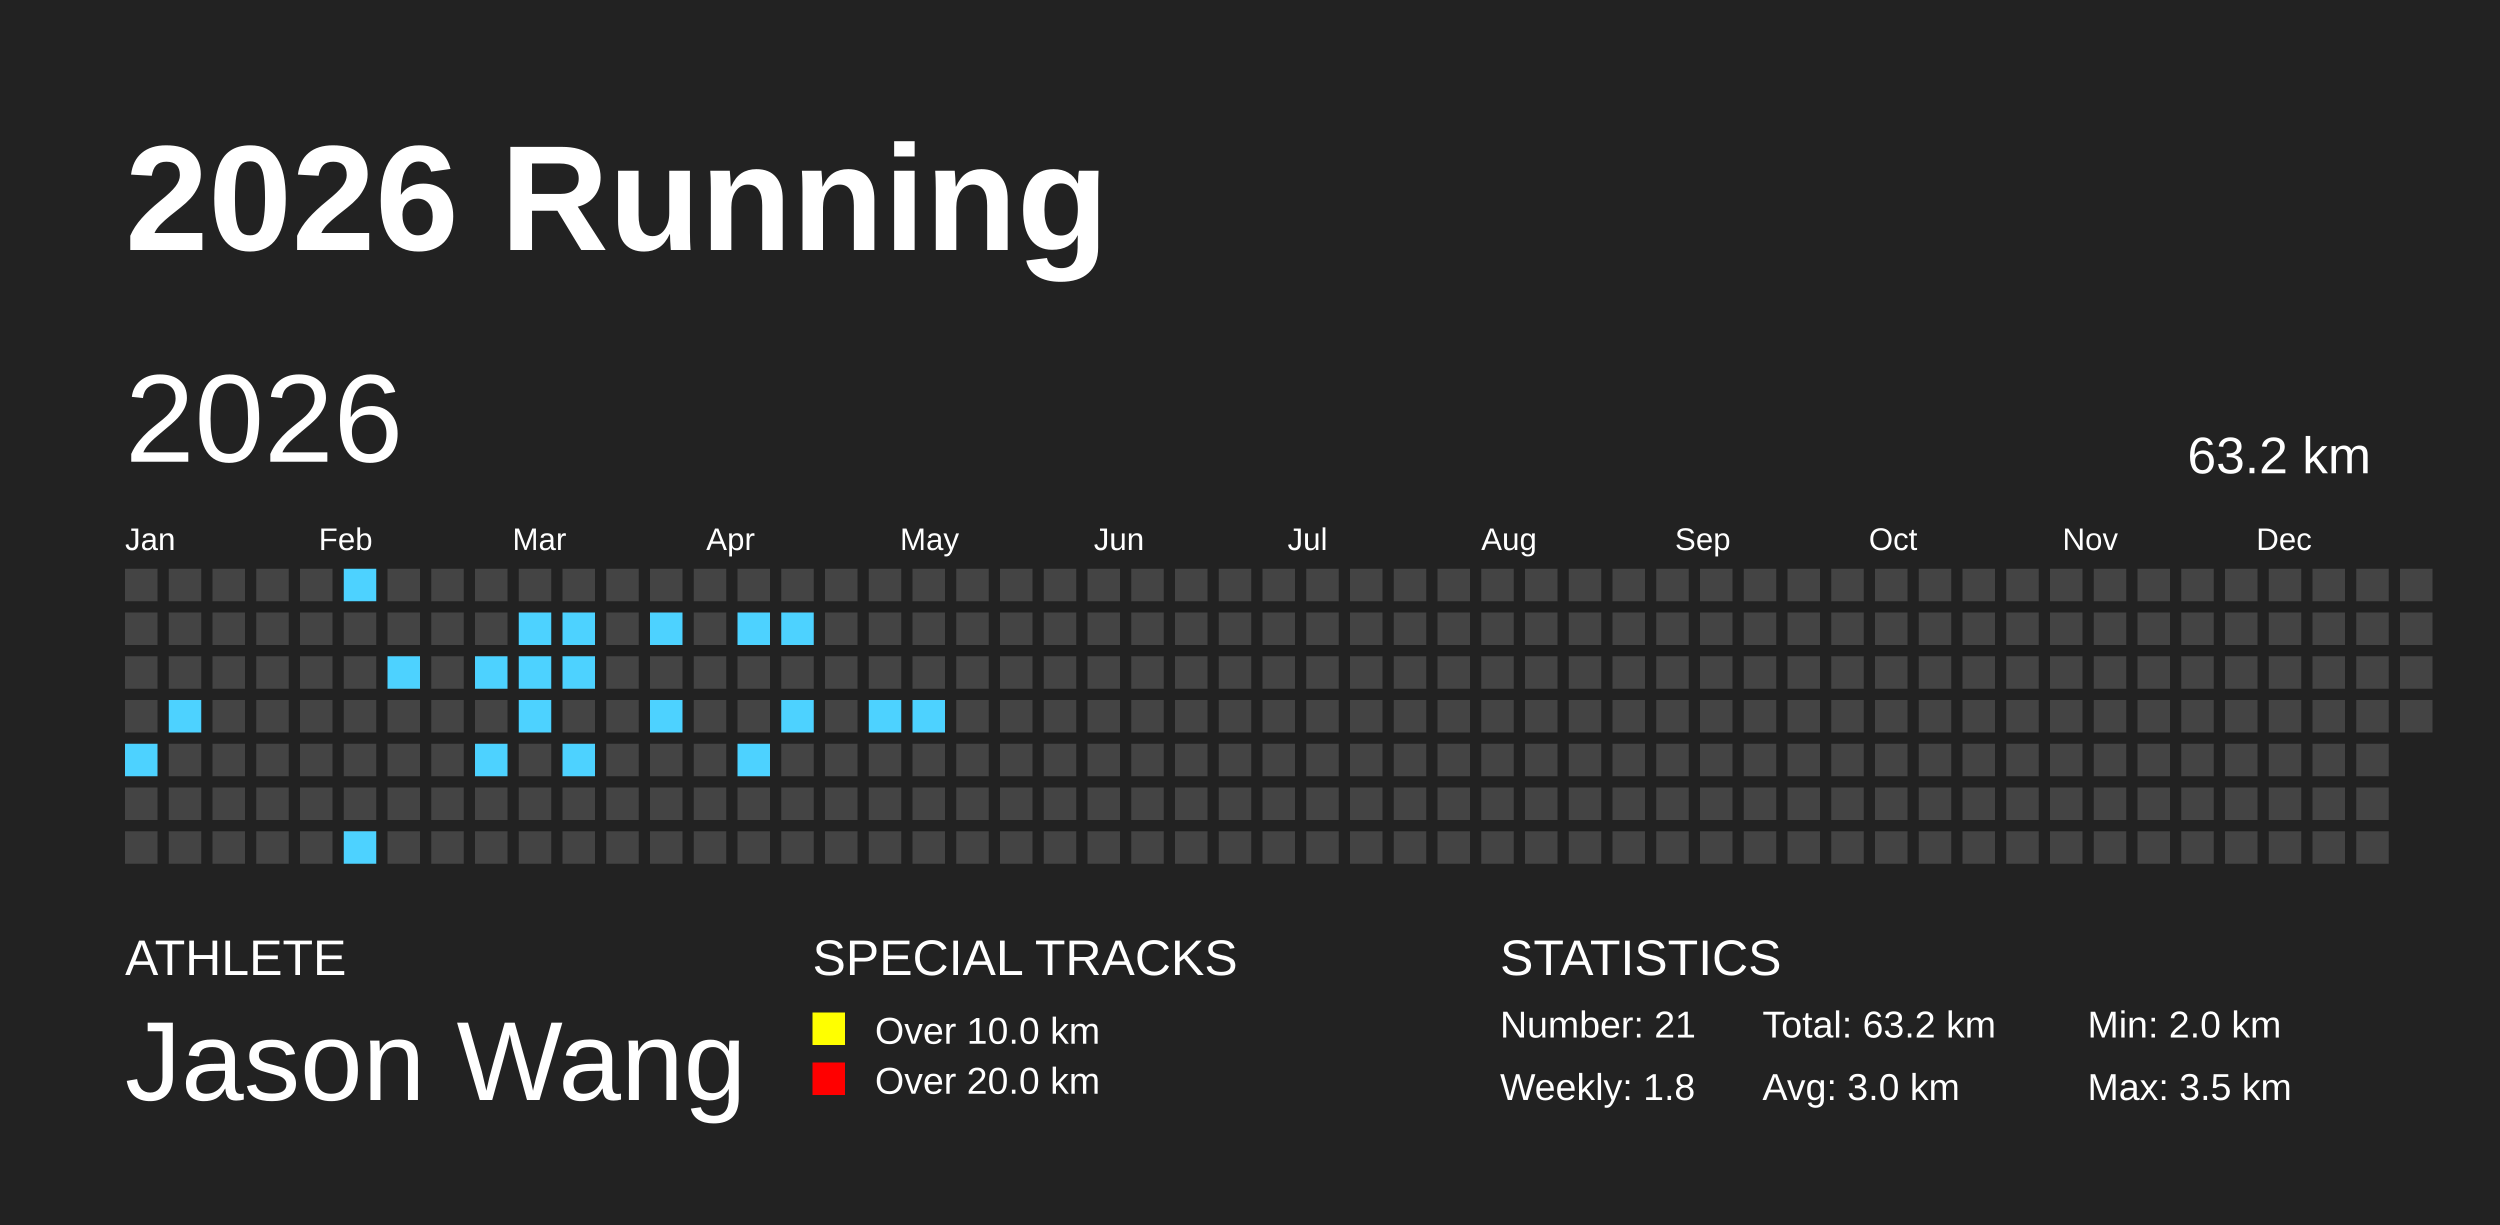
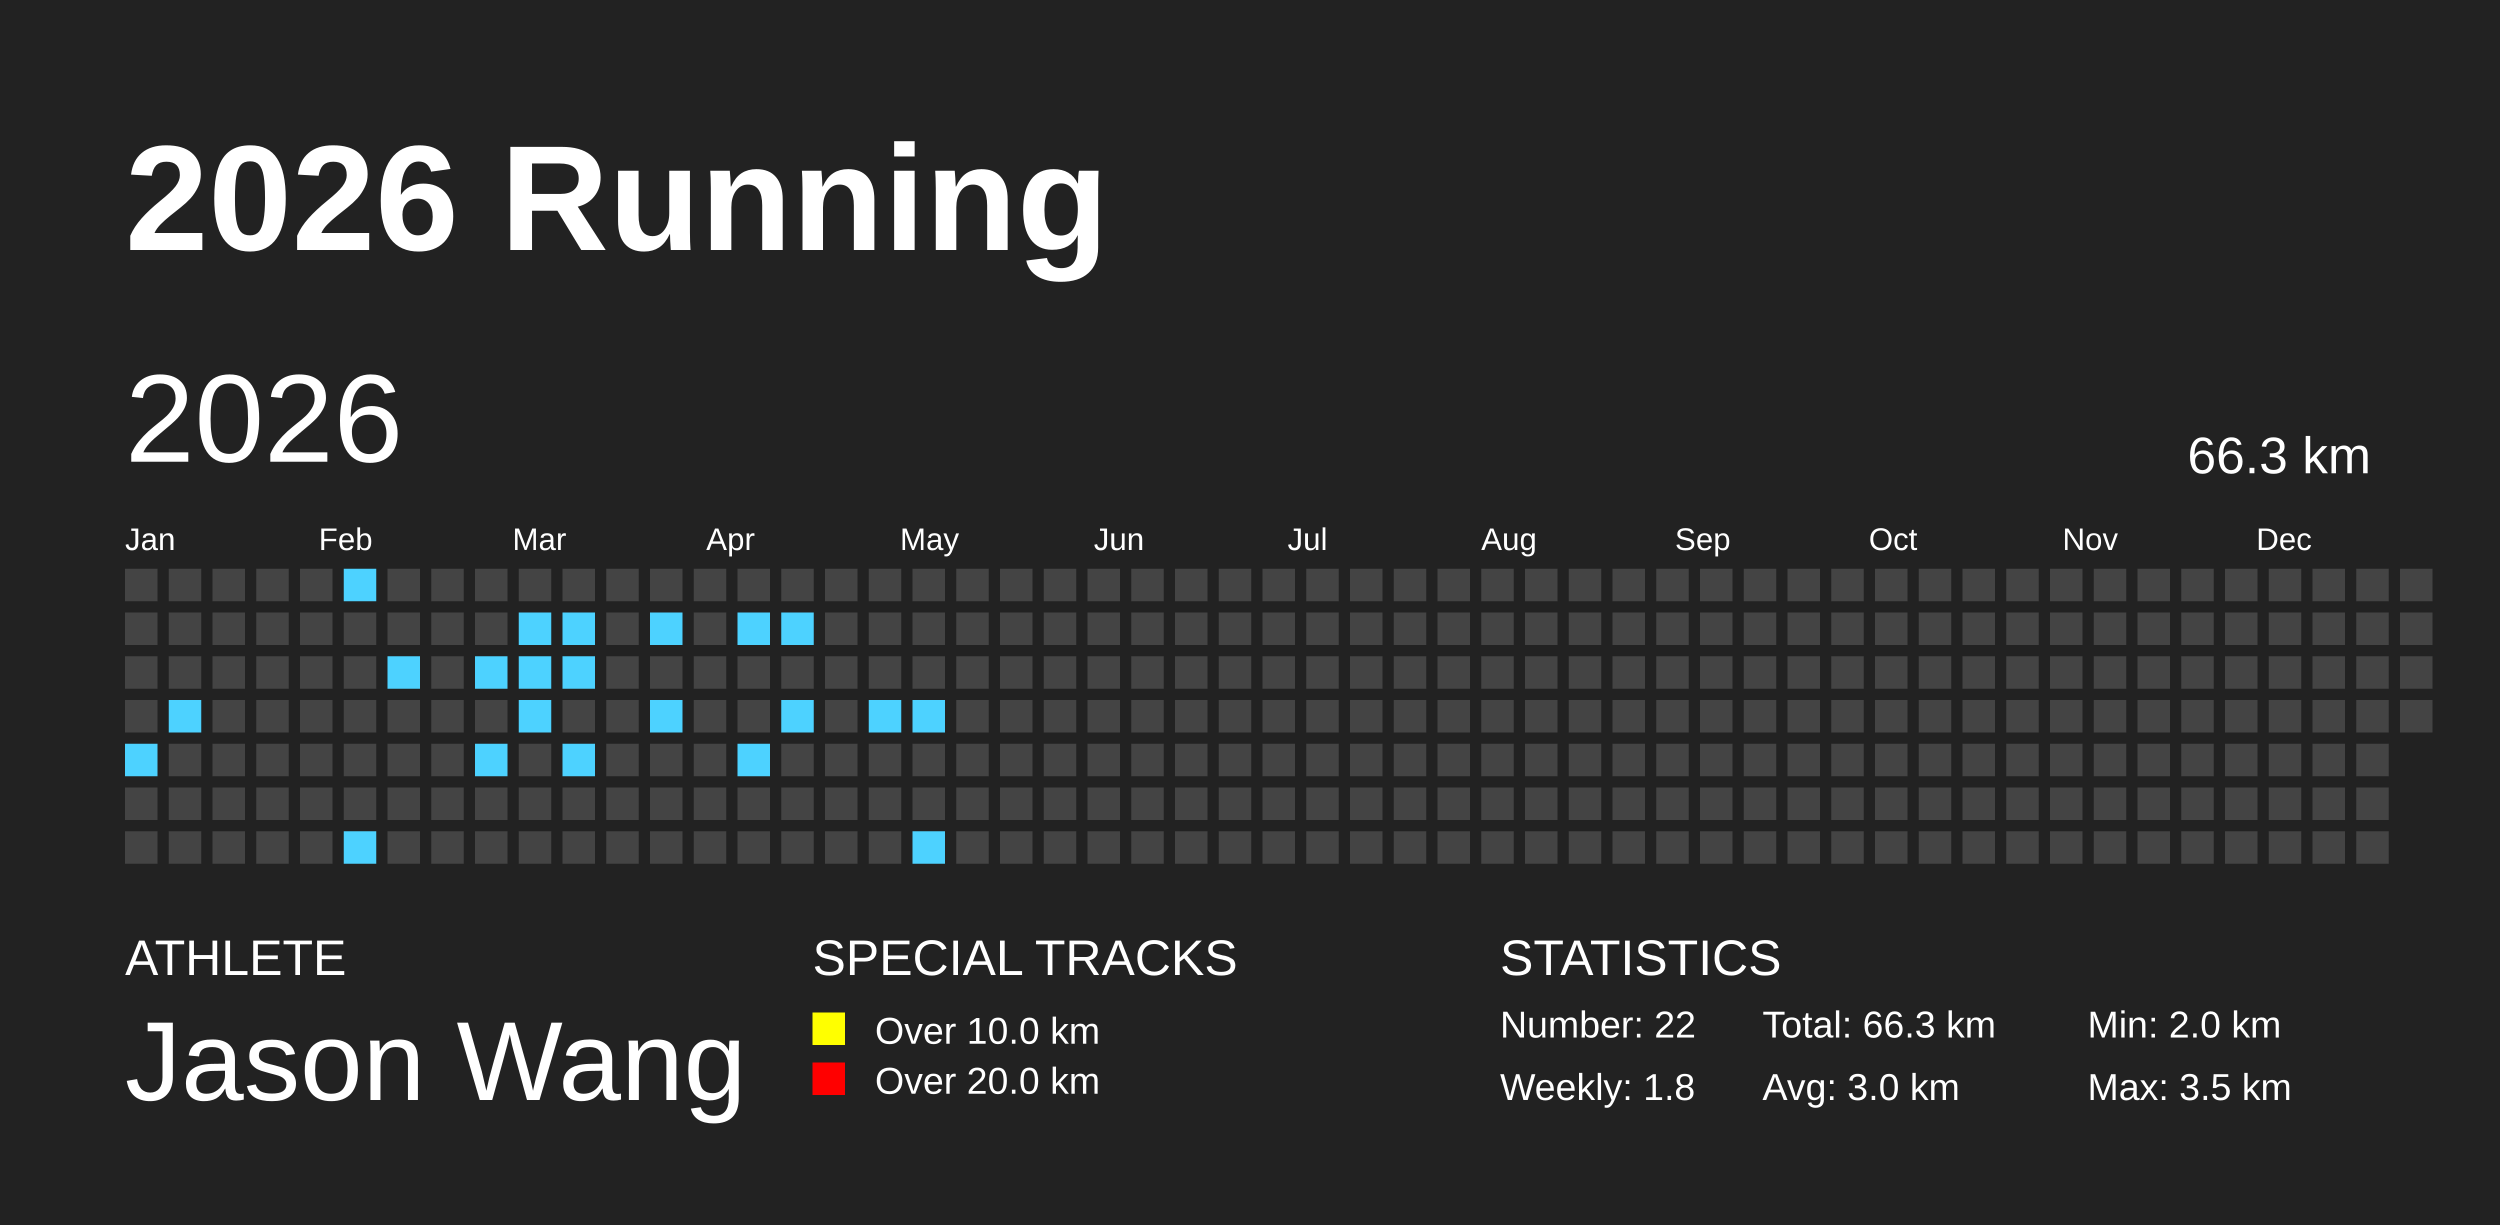
<svg xmlns="http://www.w3.org/2000/svg" baseProfile="full" height="98mm" version="1.1" viewBox="0,0,200,98" width="200mm">
  <defs />
  <rect fill="#222222" height="98" width="200" x="0" y="0" />
  <text fill="#FFFFFF" style="font-size:12px; font-family:Arial; font-weight:bold;" x="10" y="20">2026 Running</text>
  <text fill="#FFFFFF" style="font-size:4px; font-family:Arial" x="10" y="78">ATHLETE</text>
  <text fill="#FFFFFF" style="font-size:9px; font-family:Arial" x="10" y="88">Jason Wang</text>
  <text fill="#FFFFFF" style="font-size:4px; font-family:Arial" x="65" y="78">SPECIAL TRACKS</text>
  <rect fill="yellow" height="2.6" width="2.6" x="65" y="81" />
  <text fill="#FFFFFF" style="font-size:3px; font-family:Arial" x="70" y="83.5">Over 10.0 km</text>
  <rect fill="red" height="2.6" width="2.6" x="65" y="85" />
  <text fill="#FFFFFF" style="font-size:3px; font-family:Arial" x="70" y="87.5">Over 20.0 km</text>
  <text fill="#FFFFFF" style="font-size:4px; font-family:Arial" x="120" y="78">STATISTICS</text>
-   <text fill="#FFFFFF" style="font-size:3px; font-family:Arial" x="120" y="83">Number: 21</text>
+   <text fill="#FFFFFF" style="font-size:3px; font-family:Arial" x="120" y="83">Number: 22</text>
  <text fill="#FFFFFF" style="font-size:3px; font-family:Arial" x="120" y="88">Weekly: 1.8</text>
-   <text fill="#FFFFFF" style="font-size:3px; font-family:Arial" x="141" y="83">Total: 63.2 km</text>
+   <text fill="#FFFFFF" style="font-size:3px; font-family:Arial" x="141" y="83">Total: 66.3 km</text>
  <text fill="#FFFFFF" style="font-size:3px; font-family:Arial" x="141" y="88">Avg: 3.0 km</text>
  <text fill="#FFFFFF" style="font-size:3px; font-family:Arial" x="167" y="83">Min: 2.0 km</text>
  <text fill="#FFFFFF" style="font-size:3px; font-family:Arial" x="167" y="88">Max: 3.5 km</text>
  <text dominant-baseline="hanging" fill="#FFFFFF" style="font-size:10.0px; font-family:Arial;" x="10" y="30">2026</text>
-   <text dominant-baseline="hanging" fill="#FFFFFF" style="font-size:4.125px; font-family:Arial;" x="175" y="35">63.2 km</text>
+   <text dominant-baseline="hanging" fill="#FFFFFF" style="font-size:4.125px; font-family:Arial;" x="175" y="35">66.3 km</text>
  <text fill="#FFFFFF" style="font-size:2.5px; font-family:Arial" x="10.0" y="44">Jan</text>
  <text fill="#FFFFFF" style="font-size:2.5px; font-family:Arial" x="25.5" y="44">Feb</text>
  <text fill="#FFFFFF" style="font-size:2.5px; font-family:Arial" x="41.0" y="44">Mar</text>
  <text fill="#FFFFFF" style="font-size:2.5px; font-family:Arial" x="56.5" y="44">Apr</text>
  <text fill="#FFFFFF" style="font-size:2.5px; font-family:Arial" x="72.0" y="44">May</text>
  <text fill="#FFFFFF" style="font-size:2.5px; font-family:Arial" x="87.5" y="44">Jun</text>
  <text fill="#FFFFFF" style="font-size:2.5px; font-family:Arial" x="103.0" y="44">Jul</text>
  <text fill="#FFFFFF" style="font-size:2.5px; font-family:Arial" x="118.5" y="44">Aug</text>
  <text fill="#FFFFFF" style="font-size:2.5px; font-family:Arial" x="134.0" y="44">Sep</text>
  <text fill="#FFFFFF" style="font-size:2.5px; font-family:Arial" x="149.5" y="44">Oct</text>
  <text fill="#FFFFFF" style="font-size:2.5px; font-family:Arial" x="165.0" y="44">Nov</text>
  <text fill="#FFFFFF" style="font-size:2.5px; font-family:Arial" x="180.5" y="44">Dec</text>
  <rect fill="#444444" height="2.6" width="2.6" x="10.0" y="45.5" />
  <rect fill="#444444" height="2.6" width="2.6" x="10.0" y="49.0" />
  <rect fill="#444444" height="2.6" width="2.6" x="10.0" y="52.5" />
  <rect fill="#444444" height="2.6" width="2.6" x="10.0" y="56.0" />
  <rect fill="#4DD2FF" height="2.6" width="2.6" x="10.0" y="59.5" />
  <rect fill="#444444" height="2.6" width="2.6" x="10.0" y="63.0" />
  <rect fill="#444444" height="2.6" width="2.6" x="10.0" y="66.5" />
  <rect fill="#444444" height="2.6" width="2.6" x="13.5" y="45.5" />
  <rect fill="#444444" height="2.6" width="2.6" x="13.5" y="49.0" />
  <rect fill="#444444" height="2.6" width="2.6" x="13.5" y="52.5" />
  <rect fill="#4DD2FF" height="2.6" width="2.6" x="13.5" y="56.0" />
  <rect fill="#444444" height="2.6" width="2.6" x="13.5" y="59.5" />
  <rect fill="#444444" height="2.6" width="2.6" x="13.5" y="63.0" />
  <rect fill="#444444" height="2.6" width="2.6" x="13.5" y="66.5" />
  <rect fill="#444444" height="2.6" width="2.6" x="17.0" y="45.5" />
  <rect fill="#444444" height="2.6" width="2.6" x="17.0" y="49.0" />
  <rect fill="#444444" height="2.6" width="2.6" x="17.0" y="52.5" />
  <rect fill="#444444" height="2.6" width="2.6" x="17.0" y="56.0" />
  <rect fill="#444444" height="2.6" width="2.6" x="17.0" y="59.5" />
  <rect fill="#444444" height="2.6" width="2.6" x="17.0" y="63.0" />
  <rect fill="#444444" height="2.6" width="2.6" x="17.0" y="66.5" />
  <rect fill="#444444" height="2.6" width="2.6" x="20.5" y="45.5" />
  <rect fill="#444444" height="2.6" width="2.6" x="20.5" y="49.0" />
  <rect fill="#444444" height="2.6" width="2.6" x="20.5" y="52.5" />
  <rect fill="#444444" height="2.6" width="2.6" x="20.5" y="56.0" />
  <rect fill="#444444" height="2.6" width="2.6" x="20.5" y="59.5" />
  <rect fill="#444444" height="2.6" width="2.6" x="20.5" y="63.0" />
  <rect fill="#444444" height="2.6" width="2.6" x="20.5" y="66.5" />
  <rect fill="#444444" height="2.6" width="2.6" x="24.0" y="45.5" />
  <rect fill="#444444" height="2.6" width="2.6" x="24.0" y="49.0" />
  <rect fill="#444444" height="2.6" width="2.6" x="24.0" y="52.5" />
  <rect fill="#444444" height="2.6" width="2.6" x="24.0" y="56.0" />
  <rect fill="#444444" height="2.6" width="2.6" x="24.0" y="59.5" />
  <rect fill="#444444" height="2.6" width="2.6" x="24.0" y="63.0" />
  <rect fill="#444444" height="2.6" width="2.6" x="24.0" y="66.5" />
  <rect fill="#4DD2FF" height="2.6" width="2.6" x="27.5" y="45.5" />
  <rect fill="#444444" height="2.6" width="2.6" x="27.5" y="49.0" />
  <rect fill="#444444" height="2.6" width="2.6" x="27.5" y="52.5" />
  <rect fill="#444444" height="2.6" width="2.6" x="27.5" y="56.0" />
  <rect fill="#444444" height="2.6" width="2.6" x="27.5" y="59.5" />
  <rect fill="#444444" height="2.6" width="2.6" x="27.5" y="63.0" />
  <rect fill="#4DD2FF" height="2.6" width="2.6" x="27.5" y="66.5" />
  <rect fill="#444444" height="2.6" width="2.6" x="31.0" y="45.5" />
  <rect fill="#444444" height="2.6" width="2.6" x="31.0" y="49.0" />
  <rect fill="#4DD2FF" height="2.6" width="2.6" x="31.0" y="52.5" />
  <rect fill="#444444" height="2.6" width="2.6" x="31.0" y="56.0" />
  <rect fill="#444444" height="2.6" width="2.6" x="31.0" y="59.5" />
  <rect fill="#444444" height="2.6" width="2.6" x="31.0" y="63.0" />
  <rect fill="#444444" height="2.6" width="2.6" x="31.0" y="66.5" />
  <rect fill="#444444" height="2.6" width="2.6" x="34.5" y="45.5" />
  <rect fill="#444444" height="2.6" width="2.6" x="34.5" y="49.0" />
  <rect fill="#444444" height="2.6" width="2.6" x="34.5" y="52.5" />
  <rect fill="#444444" height="2.6" width="2.6" x="34.5" y="56.0" />
  <rect fill="#444444" height="2.6" width="2.6" x="34.5" y="59.5" />
  <rect fill="#444444" height="2.6" width="2.6" x="34.5" y="63.0" />
  <rect fill="#444444" height="2.6" width="2.6" x="34.5" y="66.5" />
  <rect fill="#444444" height="2.6" width="2.6" x="38.0" y="45.5" />
  <rect fill="#444444" height="2.6" width="2.6" x="38.0" y="49.0" />
  <rect fill="#4DD2FF" height="2.6" width="2.6" x="38.0" y="52.5" />
  <rect fill="#444444" height="2.6" width="2.6" x="38.0" y="56.0" />
  <rect fill="#4DD2FF" height="2.6" width="2.6" x="38.0" y="59.5" />
  <rect fill="#444444" height="2.6" width="2.6" x="38.0" y="63.0" />
  <rect fill="#444444" height="2.6" width="2.6" x="38.0" y="66.5" />
  <rect fill="#444444" height="2.6" width="2.6" x="41.5" y="45.5" />
  <rect fill="#4DD2FF" height="2.6" width="2.6" x="41.5" y="49.0" />
  <rect fill="#4DD2FF" height="2.6" width="2.6" x="41.5" y="52.5" />
  <rect fill="#4DD2FF" height="2.6" width="2.6" x="41.5" y="56.0" />
  <rect fill="#444444" height="2.6" width="2.6" x="41.5" y="59.5" />
  <rect fill="#444444" height="2.6" width="2.6" x="41.5" y="63.0" />
  <rect fill="#444444" height="2.6" width="2.6" x="41.5" y="66.5" />
  <rect fill="#444444" height="2.6" width="2.6" x="45.0" y="45.5" />
  <rect fill="#4DD2FF" height="2.6" width="2.6" x="45.0" y="49.0" />
  <rect fill="#4DD2FF" height="2.6" width="2.6" x="45.0" y="52.5" />
  <rect fill="#444444" height="2.6" width="2.6" x="45.0" y="56.0" />
  <rect fill="#4DD2FF" height="2.6" width="2.6" x="45.0" y="59.5" />
  <rect fill="#444444" height="2.6" width="2.6" x="45.0" y="63.0" />
  <rect fill="#444444" height="2.6" width="2.6" x="45.0" y="66.5" />
  <rect fill="#444444" height="2.6" width="2.6" x="48.5" y="45.5" />
  <rect fill="#444444" height="2.6" width="2.6" x="48.5" y="49.0" />
  <rect fill="#444444" height="2.6" width="2.6" x="48.5" y="52.5" />
  <rect fill="#444444" height="2.6" width="2.6" x="48.5" y="56.0" />
  <rect fill="#444444" height="2.6" width="2.6" x="48.5" y="59.5" />
  <rect fill="#444444" height="2.6" width="2.6" x="48.5" y="63.0" />
  <rect fill="#444444" height="2.6" width="2.6" x="48.5" y="66.5" />
  <rect fill="#444444" height="2.6" width="2.6" x="52.0" y="45.5" />
  <rect fill="#4DD2FF" height="2.6" width="2.6" x="52.0" y="49.0" />
  <rect fill="#444444" height="2.6" width="2.6" x="52.0" y="52.5" />
  <rect fill="#4DD2FF" height="2.6" width="2.6" x="52.0" y="56.0" />
  <rect fill="#444444" height="2.6" width="2.6" x="52.0" y="59.5" />
  <rect fill="#444444" height="2.6" width="2.6" x="52.0" y="63.0" />
  <rect fill="#444444" height="2.6" width="2.6" x="52.0" y="66.5" />
  <rect fill="#444444" height="2.6" width="2.6" x="55.5" y="45.5" />
  <rect fill="#444444" height="2.6" width="2.6" x="55.5" y="49.0" />
  <rect fill="#444444" height="2.6" width="2.6" x="55.5" y="52.5" />
  <rect fill="#444444" height="2.6" width="2.6" x="55.5" y="56.0" />
  <rect fill="#444444" height="2.6" width="2.6" x="55.5" y="59.5" />
  <rect fill="#444444" height="2.6" width="2.6" x="55.5" y="63.0" />
  <rect fill="#444444" height="2.6" width="2.6" x="55.5" y="66.5" />
  <rect fill="#444444" height="2.6" width="2.6" x="59.0" y="45.5" />
  <rect fill="#4DD2FF" height="2.6" width="2.6" x="59.0" y="49.0" />
  <rect fill="#444444" height="2.6" width="2.6" x="59.0" y="52.5" />
  <rect fill="#444444" height="2.6" width="2.6" x="59.0" y="56.0" />
  <rect fill="#4DD2FF" height="2.6" width="2.6" x="59.0" y="59.5" />
  <rect fill="#444444" height="2.6" width="2.6" x="59.0" y="63.0" />
  <rect fill="#444444" height="2.6" width="2.6" x="59.0" y="66.5" />
  <rect fill="#444444" height="2.6" width="2.6" x="62.5" y="45.5" />
  <rect fill="#4DD2FF" height="2.6" width="2.6" x="62.5" y="49.0" />
  <rect fill="#444444" height="2.6" width="2.6" x="62.5" y="52.5" />
  <rect fill="#4DD2FF" height="2.6" width="2.6" x="62.5" y="56.0" />
  <rect fill="#444444" height="2.6" width="2.6" x="62.5" y="59.5" />
  <rect fill="#444444" height="2.6" width="2.6" x="62.5" y="63.0" />
  <rect fill="#444444" height="2.6" width="2.6" x="62.5" y="66.5" />
  <rect fill="#444444" height="2.6" width="2.6" x="66.0" y="45.5" />
  <rect fill="#444444" height="2.6" width="2.6" x="66.0" y="49.0" />
  <rect fill="#444444" height="2.6" width="2.6" x="66.0" y="52.5" />
  <rect fill="#444444" height="2.6" width="2.6" x="66.0" y="56.0" />
  <rect fill="#444444" height="2.6" width="2.6" x="66.0" y="59.5" />
  <rect fill="#444444" height="2.6" width="2.6" x="66.0" y="63.0" />
  <rect fill="#444444" height="2.6" width="2.6" x="66.0" y="66.5" />
  <rect fill="#444444" height="2.6" width="2.6" x="69.5" y="45.5" />
  <rect fill="#444444" height="2.6" width="2.6" x="69.5" y="49.0" />
  <rect fill="#444444" height="2.6" width="2.6" x="69.5" y="52.5" />
  <rect fill="#4DD2FF" height="2.6" width="2.6" x="69.5" y="56.0" />
  <rect fill="#444444" height="2.6" width="2.6" x="69.5" y="59.5" />
  <rect fill="#444444" height="2.6" width="2.6" x="69.5" y="63.0" />
  <rect fill="#444444" height="2.6" width="2.6" x="69.5" y="66.5" />
  <rect fill="#444444" height="2.6" width="2.6" x="73.0" y="45.5" />
  <rect fill="#444444" height="2.6" width="2.6" x="73.0" y="49.0" />
  <rect fill="#444444" height="2.6" width="2.6" x="73.0" y="52.5" />
  <rect fill="#4DD2FF" height="2.6" width="2.6" x="73.0" y="56.0" />
  <rect fill="#444444" height="2.6" width="2.6" x="73.0" y="59.5" />
  <rect fill="#444444" height="2.6" width="2.6" x="73.0" y="63.0" />
-   <rect fill="#444444" height="2.6" width="2.6" x="73.0" y="66.5" />
+   <rect fill="#4DD2FF" height="2.6" width="2.6" x="73.0" y="66.5" />
  <rect fill="#444444" height="2.6" width="2.6" x="76.5" y="45.5" />
  <rect fill="#444444" height="2.6" width="2.6" x="76.5" y="49.0" />
  <rect fill="#444444" height="2.6" width="2.6" x="76.5" y="52.5" />
  <rect fill="#444444" height="2.6" width="2.6" x="76.5" y="56.0" />
  <rect fill="#444444" height="2.6" width="2.6" x="76.5" y="59.5" />
  <rect fill="#444444" height="2.6" width="2.6" x="76.5" y="63.0" />
  <rect fill="#444444" height="2.6" width="2.6" x="76.5" y="66.5" />
  <rect fill="#444444" height="2.6" width="2.6" x="80.0" y="45.5" />
  <rect fill="#444444" height="2.6" width="2.6" x="80.0" y="49.0" />
  <rect fill="#444444" height="2.6" width="2.6" x="80.0" y="52.5" />
  <rect fill="#444444" height="2.6" width="2.6" x="80.0" y="56.0" />
  <rect fill="#444444" height="2.6" width="2.6" x="80.0" y="59.5" />
  <rect fill="#444444" height="2.6" width="2.6" x="80.0" y="63.0" />
  <rect fill="#444444" height="2.6" width="2.6" x="80.0" y="66.5" />
  <rect fill="#444444" height="2.6" width="2.6" x="83.5" y="45.5" />
  <rect fill="#444444" height="2.6" width="2.6" x="83.5" y="49.0" />
  <rect fill="#444444" height="2.6" width="2.6" x="83.5" y="52.5" />
  <rect fill="#444444" height="2.6" width="2.6" x="83.5" y="56.0" />
  <rect fill="#444444" height="2.6" width="2.6" x="83.5" y="59.5" />
  <rect fill="#444444" height="2.6" width="2.6" x="83.5" y="63.0" />
  <rect fill="#444444" height="2.6" width="2.6" x="83.5" y="66.5" />
  <rect fill="#444444" height="2.6" width="2.6" x="87.0" y="45.5" />
  <rect fill="#444444" height="2.6" width="2.6" x="87.0" y="49.0" />
  <rect fill="#444444" height="2.6" width="2.6" x="87.0" y="52.5" />
  <rect fill="#444444" height="2.6" width="2.6" x="87.0" y="56.0" />
  <rect fill="#444444" height="2.6" width="2.6" x="87.0" y="59.5" />
  <rect fill="#444444" height="2.6" width="2.6" x="87.0" y="63.0" />
  <rect fill="#444444" height="2.6" width="2.6" x="87.0" y="66.5" />
  <rect fill="#444444" height="2.6" width="2.6" x="90.5" y="45.5" />
  <rect fill="#444444" height="2.6" width="2.6" x="90.5" y="49.0" />
  <rect fill="#444444" height="2.6" width="2.6" x="90.5" y="52.5" />
  <rect fill="#444444" height="2.6" width="2.6" x="90.5" y="56.0" />
  <rect fill="#444444" height="2.6" width="2.6" x="90.5" y="59.5" />
  <rect fill="#444444" height="2.6" width="2.6" x="90.5" y="63.0" />
  <rect fill="#444444" height="2.6" width="2.6" x="90.5" y="66.5" />
  <rect fill="#444444" height="2.6" width="2.6" x="94.0" y="45.5" />
  <rect fill="#444444" height="2.6" width="2.6" x="94.0" y="49.0" />
  <rect fill="#444444" height="2.6" width="2.6" x="94.0" y="52.5" />
  <rect fill="#444444" height="2.6" width="2.6" x="94.0" y="56.0" />
  <rect fill="#444444" height="2.6" width="2.6" x="94.0" y="59.5" />
  <rect fill="#444444" height="2.6" width="2.6" x="94.0" y="63.0" />
  <rect fill="#444444" height="2.6" width="2.6" x="94.0" y="66.5" />
  <rect fill="#444444" height="2.6" width="2.6" x="97.5" y="45.5" />
  <rect fill="#444444" height="2.6" width="2.6" x="97.5" y="49.0" />
  <rect fill="#444444" height="2.6" width="2.6" x="97.5" y="52.5" />
  <rect fill="#444444" height="2.6" width="2.6" x="97.5" y="56.0" />
  <rect fill="#444444" height="2.6" width="2.6" x="97.5" y="59.5" />
  <rect fill="#444444" height="2.6" width="2.6" x="97.5" y="63.0" />
  <rect fill="#444444" height="2.6" width="2.6" x="97.5" y="66.5" />
  <rect fill="#444444" height="2.6" width="2.6" x="101.0" y="45.5" />
  <rect fill="#444444" height="2.6" width="2.6" x="101.0" y="49.0" />
  <rect fill="#444444" height="2.6" width="2.6" x="101.0" y="52.5" />
  <rect fill="#444444" height="2.6" width="2.6" x="101.0" y="56.0" />
  <rect fill="#444444" height="2.6" width="2.6" x="101.0" y="59.5" />
  <rect fill="#444444" height="2.6" width="2.6" x="101.0" y="63.0" />
  <rect fill="#444444" height="2.6" width="2.6" x="101.0" y="66.5" />
  <rect fill="#444444" height="2.6" width="2.6" x="104.5" y="45.5" />
  <rect fill="#444444" height="2.6" width="2.6" x="104.5" y="49.0" />
  <rect fill="#444444" height="2.6" width="2.6" x="104.5" y="52.5" />
  <rect fill="#444444" height="2.6" width="2.6" x="104.5" y="56.0" />
  <rect fill="#444444" height="2.6" width="2.6" x="104.5" y="59.5" />
  <rect fill="#444444" height="2.6" width="2.6" x="104.5" y="63.0" />
  <rect fill="#444444" height="2.6" width="2.6" x="104.5" y="66.5" />
  <rect fill="#444444" height="2.6" width="2.6" x="108.0" y="45.5" />
  <rect fill="#444444" height="2.6" width="2.6" x="108.0" y="49.0" />
  <rect fill="#444444" height="2.6" width="2.6" x="108.0" y="52.5" />
  <rect fill="#444444" height="2.6" width="2.6" x="108.0" y="56.0" />
  <rect fill="#444444" height="2.6" width="2.6" x="108.0" y="59.5" />
  <rect fill="#444444" height="2.6" width="2.6" x="108.0" y="63.0" />
  <rect fill="#444444" height="2.6" width="2.6" x="108.0" y="66.5" />
  <rect fill="#444444" height="2.6" width="2.6" x="111.5" y="45.5" />
  <rect fill="#444444" height="2.6" width="2.6" x="111.5" y="49.0" />
  <rect fill="#444444" height="2.6" width="2.6" x="111.5" y="52.5" />
  <rect fill="#444444" height="2.6" width="2.6" x="111.5" y="56.0" />
  <rect fill="#444444" height="2.6" width="2.6" x="111.5" y="59.5" />
  <rect fill="#444444" height="2.6" width="2.6" x="111.5" y="63.0" />
  <rect fill="#444444" height="2.6" width="2.6" x="111.5" y="66.5" />
  <rect fill="#444444" height="2.6" width="2.6" x="115.0" y="45.5" />
  <rect fill="#444444" height="2.6" width="2.6" x="115.0" y="49.0" />
  <rect fill="#444444" height="2.6" width="2.6" x="115.0" y="52.5" />
  <rect fill="#444444" height="2.6" width="2.6" x="115.0" y="56.0" />
  <rect fill="#444444" height="2.6" width="2.6" x="115.0" y="59.5" />
  <rect fill="#444444" height="2.6" width="2.6" x="115.0" y="63.0" />
  <rect fill="#444444" height="2.6" width="2.6" x="115.0" y="66.5" />
  <rect fill="#444444" height="2.6" width="2.6" x="118.5" y="45.5" />
  <rect fill="#444444" height="2.6" width="2.6" x="118.5" y="49.0" />
  <rect fill="#444444" height="2.6" width="2.6" x="118.5" y="52.5" />
  <rect fill="#444444" height="2.6" width="2.6" x="118.5" y="56.0" />
  <rect fill="#444444" height="2.6" width="2.6" x="118.5" y="59.5" />
  <rect fill="#444444" height="2.6" width="2.6" x="118.5" y="63.0" />
  <rect fill="#444444" height="2.6" width="2.6" x="118.5" y="66.5" />
  <rect fill="#444444" height="2.6" width="2.6" x="122.0" y="45.5" />
  <rect fill="#444444" height="2.6" width="2.6" x="122.0" y="49.0" />
  <rect fill="#444444" height="2.6" width="2.6" x="122.0" y="52.5" />
  <rect fill="#444444" height="2.6" width="2.6" x="122.0" y="56.0" />
  <rect fill="#444444" height="2.6" width="2.6" x="122.0" y="59.5" />
  <rect fill="#444444" height="2.6" width="2.6" x="122.0" y="63.0" />
  <rect fill="#444444" height="2.6" width="2.6" x="122.0" y="66.5" />
  <rect fill="#444444" height="2.6" width="2.6" x="125.5" y="45.5" />
  <rect fill="#444444" height="2.6" width="2.6" x="125.5" y="49.0" />
  <rect fill="#444444" height="2.6" width="2.6" x="125.5" y="52.5" />
  <rect fill="#444444" height="2.6" width="2.6" x="125.5" y="56.0" />
  <rect fill="#444444" height="2.6" width="2.6" x="125.5" y="59.5" />
  <rect fill="#444444" height="2.6" width="2.6" x="125.5" y="63.0" />
  <rect fill="#444444" height="2.6" width="2.6" x="125.5" y="66.5" />
  <rect fill="#444444" height="2.6" width="2.6" x="129.0" y="45.5" />
  <rect fill="#444444" height="2.6" width="2.6" x="129.0" y="49.0" />
  <rect fill="#444444" height="2.6" width="2.6" x="129.0" y="52.5" />
  <rect fill="#444444" height="2.6" width="2.6" x="129.0" y="56.0" />
  <rect fill="#444444" height="2.6" width="2.6" x="129.0" y="59.5" />
  <rect fill="#444444" height="2.6" width="2.6" x="129.0" y="63.0" />
  <rect fill="#444444" height="2.6" width="2.6" x="129.0" y="66.5" />
  <rect fill="#444444" height="2.6" width="2.6" x="132.5" y="45.5" />
  <rect fill="#444444" height="2.6" width="2.6" x="132.5" y="49.0" />
  <rect fill="#444444" height="2.6" width="2.6" x="132.5" y="52.5" />
  <rect fill="#444444" height="2.6" width="2.6" x="132.5" y="56.0" />
  <rect fill="#444444" height="2.6" width="2.6" x="132.5" y="59.5" />
  <rect fill="#444444" height="2.6" width="2.6" x="132.5" y="63.0" />
  <rect fill="#444444" height="2.6" width="2.6" x="132.5" y="66.5" />
  <rect fill="#444444" height="2.6" width="2.6" x="136.0" y="45.5" />
  <rect fill="#444444" height="2.6" width="2.6" x="136.0" y="49.0" />
  <rect fill="#444444" height="2.6" width="2.6" x="136.0" y="52.5" />
  <rect fill="#444444" height="2.6" width="2.6" x="136.0" y="56.0" />
  <rect fill="#444444" height="2.6" width="2.6" x="136.0" y="59.5" />
  <rect fill="#444444" height="2.6" width="2.6" x="136.0" y="63.0" />
  <rect fill="#444444" height="2.6" width="2.6" x="136.0" y="66.5" />
  <rect fill="#444444" height="2.6" width="2.6" x="139.5" y="45.5" />
  <rect fill="#444444" height="2.6" width="2.6" x="139.5" y="49.0" />
  <rect fill="#444444" height="2.6" width="2.6" x="139.5" y="52.5" />
  <rect fill="#444444" height="2.6" width="2.6" x="139.5" y="56.0" />
  <rect fill="#444444" height="2.6" width="2.6" x="139.5" y="59.5" />
  <rect fill="#444444" height="2.6" width="2.6" x="139.5" y="63.0" />
  <rect fill="#444444" height="2.6" width="2.6" x="139.5" y="66.5" />
  <rect fill="#444444" height="2.6" width="2.6" x="143.0" y="45.5" />
  <rect fill="#444444" height="2.6" width="2.6" x="143.0" y="49.0" />
  <rect fill="#444444" height="2.6" width="2.6" x="143.0" y="52.5" />
  <rect fill="#444444" height="2.6" width="2.6" x="143.0" y="56.0" />
  <rect fill="#444444" height="2.6" width="2.6" x="143.0" y="59.5" />
  <rect fill="#444444" height="2.6" width="2.6" x="143.0" y="63.0" />
  <rect fill="#444444" height="2.6" width="2.6" x="143.0" y="66.5" />
  <rect fill="#444444" height="2.6" width="2.6" x="146.5" y="45.5" />
  <rect fill="#444444" height="2.6" width="2.6" x="146.5" y="49.0" />
  <rect fill="#444444" height="2.6" width="2.6" x="146.5" y="52.5" />
  <rect fill="#444444" height="2.6" width="2.6" x="146.5" y="56.0" />
  <rect fill="#444444" height="2.6" width="2.6" x="146.5" y="59.5" />
  <rect fill="#444444" height="2.6" width="2.6" x="146.5" y="63.0" />
  <rect fill="#444444" height="2.6" width="2.6" x="146.5" y="66.5" />
  <rect fill="#444444" height="2.6" width="2.6" x="150.0" y="45.5" />
  <rect fill="#444444" height="2.6" width="2.6" x="150.0" y="49.0" />
  <rect fill="#444444" height="2.6" width="2.6" x="150.0" y="52.5" />
  <rect fill="#444444" height="2.6" width="2.6" x="150.0" y="56.0" />
  <rect fill="#444444" height="2.6" width="2.6" x="150.0" y="59.5" />
  <rect fill="#444444" height="2.6" width="2.6" x="150.0" y="63.0" />
  <rect fill="#444444" height="2.6" width="2.6" x="150.0" y="66.5" />
  <rect fill="#444444" height="2.6" width="2.6" x="153.5" y="45.5" />
  <rect fill="#444444" height="2.6" width="2.6" x="153.5" y="49.0" />
  <rect fill="#444444" height="2.6" width="2.6" x="153.5" y="52.5" />
  <rect fill="#444444" height="2.6" width="2.6" x="153.5" y="56.0" />
  <rect fill="#444444" height="2.6" width="2.6" x="153.5" y="59.5" />
  <rect fill="#444444" height="2.6" width="2.6" x="153.5" y="63.0" />
  <rect fill="#444444" height="2.6" width="2.6" x="153.5" y="66.5" />
  <rect fill="#444444" height="2.6" width="2.6" x="157.0" y="45.5" />
  <rect fill="#444444" height="2.6" width="2.6" x="157.0" y="49.0" />
  <rect fill="#444444" height="2.6" width="2.6" x="157.0" y="52.5" />
  <rect fill="#444444" height="2.6" width="2.6" x="157.0" y="56.0" />
  <rect fill="#444444" height="2.6" width="2.6" x="157.0" y="59.5" />
  <rect fill="#444444" height="2.6" width="2.6" x="157.0" y="63.0" />
  <rect fill="#444444" height="2.6" width="2.6" x="157.0" y="66.5" />
  <rect fill="#444444" height="2.6" width="2.6" x="160.5" y="45.5" />
  <rect fill="#444444" height="2.6" width="2.6" x="160.5" y="49.0" />
  <rect fill="#444444" height="2.6" width="2.6" x="160.5" y="52.5" />
  <rect fill="#444444" height="2.6" width="2.6" x="160.5" y="56.0" />
  <rect fill="#444444" height="2.6" width="2.6" x="160.5" y="59.5" />
  <rect fill="#444444" height="2.6" width="2.6" x="160.5" y="63.0" />
  <rect fill="#444444" height="2.6" width="2.6" x="160.5" y="66.5" />
  <rect fill="#444444" height="2.6" width="2.6" x="164.0" y="45.5" />
  <rect fill="#444444" height="2.6" width="2.6" x="164.0" y="49.0" />
  <rect fill="#444444" height="2.6" width="2.6" x="164.0" y="52.5" />
  <rect fill="#444444" height="2.6" width="2.6" x="164.0" y="56.0" />
  <rect fill="#444444" height="2.6" width="2.6" x="164.0" y="59.5" />
  <rect fill="#444444" height="2.6" width="2.6" x="164.0" y="63.0" />
  <rect fill="#444444" height="2.6" width="2.6" x="164.0" y="66.5" />
  <rect fill="#444444" height="2.6" width="2.6" x="167.5" y="45.5" />
  <rect fill="#444444" height="2.6" width="2.6" x="167.5" y="49.0" />
  <rect fill="#444444" height="2.6" width="2.6" x="167.5" y="52.5" />
  <rect fill="#444444" height="2.6" width="2.6" x="167.5" y="56.0" />
  <rect fill="#444444" height="2.6" width="2.6" x="167.5" y="59.5" />
  <rect fill="#444444" height="2.6" width="2.6" x="167.5" y="63.0" />
  <rect fill="#444444" height="2.6" width="2.6" x="167.5" y="66.5" />
  <rect fill="#444444" height="2.6" width="2.6" x="171.0" y="45.5" />
  <rect fill="#444444" height="2.6" width="2.6" x="171.0" y="49.0" />
  <rect fill="#444444" height="2.6" width="2.6" x="171.0" y="52.5" />
  <rect fill="#444444" height="2.6" width="2.6" x="171.0" y="56.0" />
  <rect fill="#444444" height="2.6" width="2.6" x="171.0" y="59.5" />
  <rect fill="#444444" height="2.6" width="2.6" x="171.0" y="63.0" />
  <rect fill="#444444" height="2.6" width="2.6" x="171.0" y="66.5" />
  <rect fill="#444444" height="2.6" width="2.6" x="174.5" y="45.5" />
  <rect fill="#444444" height="2.6" width="2.6" x="174.5" y="49.0" />
  <rect fill="#444444" height="2.6" width="2.6" x="174.5" y="52.5" />
  <rect fill="#444444" height="2.6" width="2.6" x="174.5" y="56.0" />
  <rect fill="#444444" height="2.6" width="2.6" x="174.5" y="59.5" />
  <rect fill="#444444" height="2.6" width="2.6" x="174.5" y="63.0" />
  <rect fill="#444444" height="2.6" width="2.6" x="174.5" y="66.5" />
  <rect fill="#444444" height="2.6" width="2.6" x="178.0" y="45.5" />
  <rect fill="#444444" height="2.6" width="2.6" x="178.0" y="49.0" />
  <rect fill="#444444" height="2.6" width="2.6" x="178.0" y="52.5" />
  <rect fill="#444444" height="2.6" width="2.6" x="178.0" y="56.0" />
  <rect fill="#444444" height="2.6" width="2.6" x="178.0" y="59.5" />
  <rect fill="#444444" height="2.6" width="2.6" x="178.0" y="63.0" />
  <rect fill="#444444" height="2.6" width="2.6" x="178.0" y="66.5" />
  <rect fill="#444444" height="2.6" width="2.6" x="181.5" y="45.5" />
  <rect fill="#444444" height="2.6" width="2.6" x="181.5" y="49.0" />
  <rect fill="#444444" height="2.6" width="2.6" x="181.5" y="52.5" />
  <rect fill="#444444" height="2.6" width="2.6" x="181.5" y="56.0" />
  <rect fill="#444444" height="2.6" width="2.6" x="181.5" y="59.5" />
  <rect fill="#444444" height="2.6" width="2.6" x="181.5" y="63.0" />
  <rect fill="#444444" height="2.6" width="2.6" x="181.5" y="66.5" />
  <rect fill="#444444" height="2.6" width="2.6" x="185.0" y="45.5" />
  <rect fill="#444444" height="2.6" width="2.6" x="185.0" y="49.0" />
  <rect fill="#444444" height="2.6" width="2.6" x="185.0" y="52.5" />
  <rect fill="#444444" height="2.6" width="2.6" x="185.0" y="56.0" />
  <rect fill="#444444" height="2.6" width="2.6" x="185.0" y="59.5" />
  <rect fill="#444444" height="2.6" width="2.6" x="185.0" y="63.0" />
  <rect fill="#444444" height="2.6" width="2.6" x="185.0" y="66.5" />
  <rect fill="#444444" height="2.6" width="2.6" x="188.5" y="45.5" />
  <rect fill="#444444" height="2.6" width="2.6" x="188.5" y="49.0" />
  <rect fill="#444444" height="2.6" width="2.6" x="188.5" y="52.5" />
  <rect fill="#444444" height="2.6" width="2.6" x="188.5" y="56.0" />
  <rect fill="#444444" height="2.6" width="2.6" x="188.5" y="59.5" />
  <rect fill="#444444" height="2.6" width="2.6" x="188.5" y="63.0" />
  <rect fill="#444444" height="2.6" width="2.6" x="188.5" y="66.5" />
  <rect fill="#444444" height="2.6" width="2.6" x="192.0" y="45.5" />
  <rect fill="#444444" height="2.6" width="2.6" x="192.0" y="49.0" />
  <rect fill="#444444" height="2.6" width="2.6" x="192.0" y="52.5" />
  <rect fill="#444444" height="2.6" width="2.6" x="192.0" y="56.0" />
</svg>
